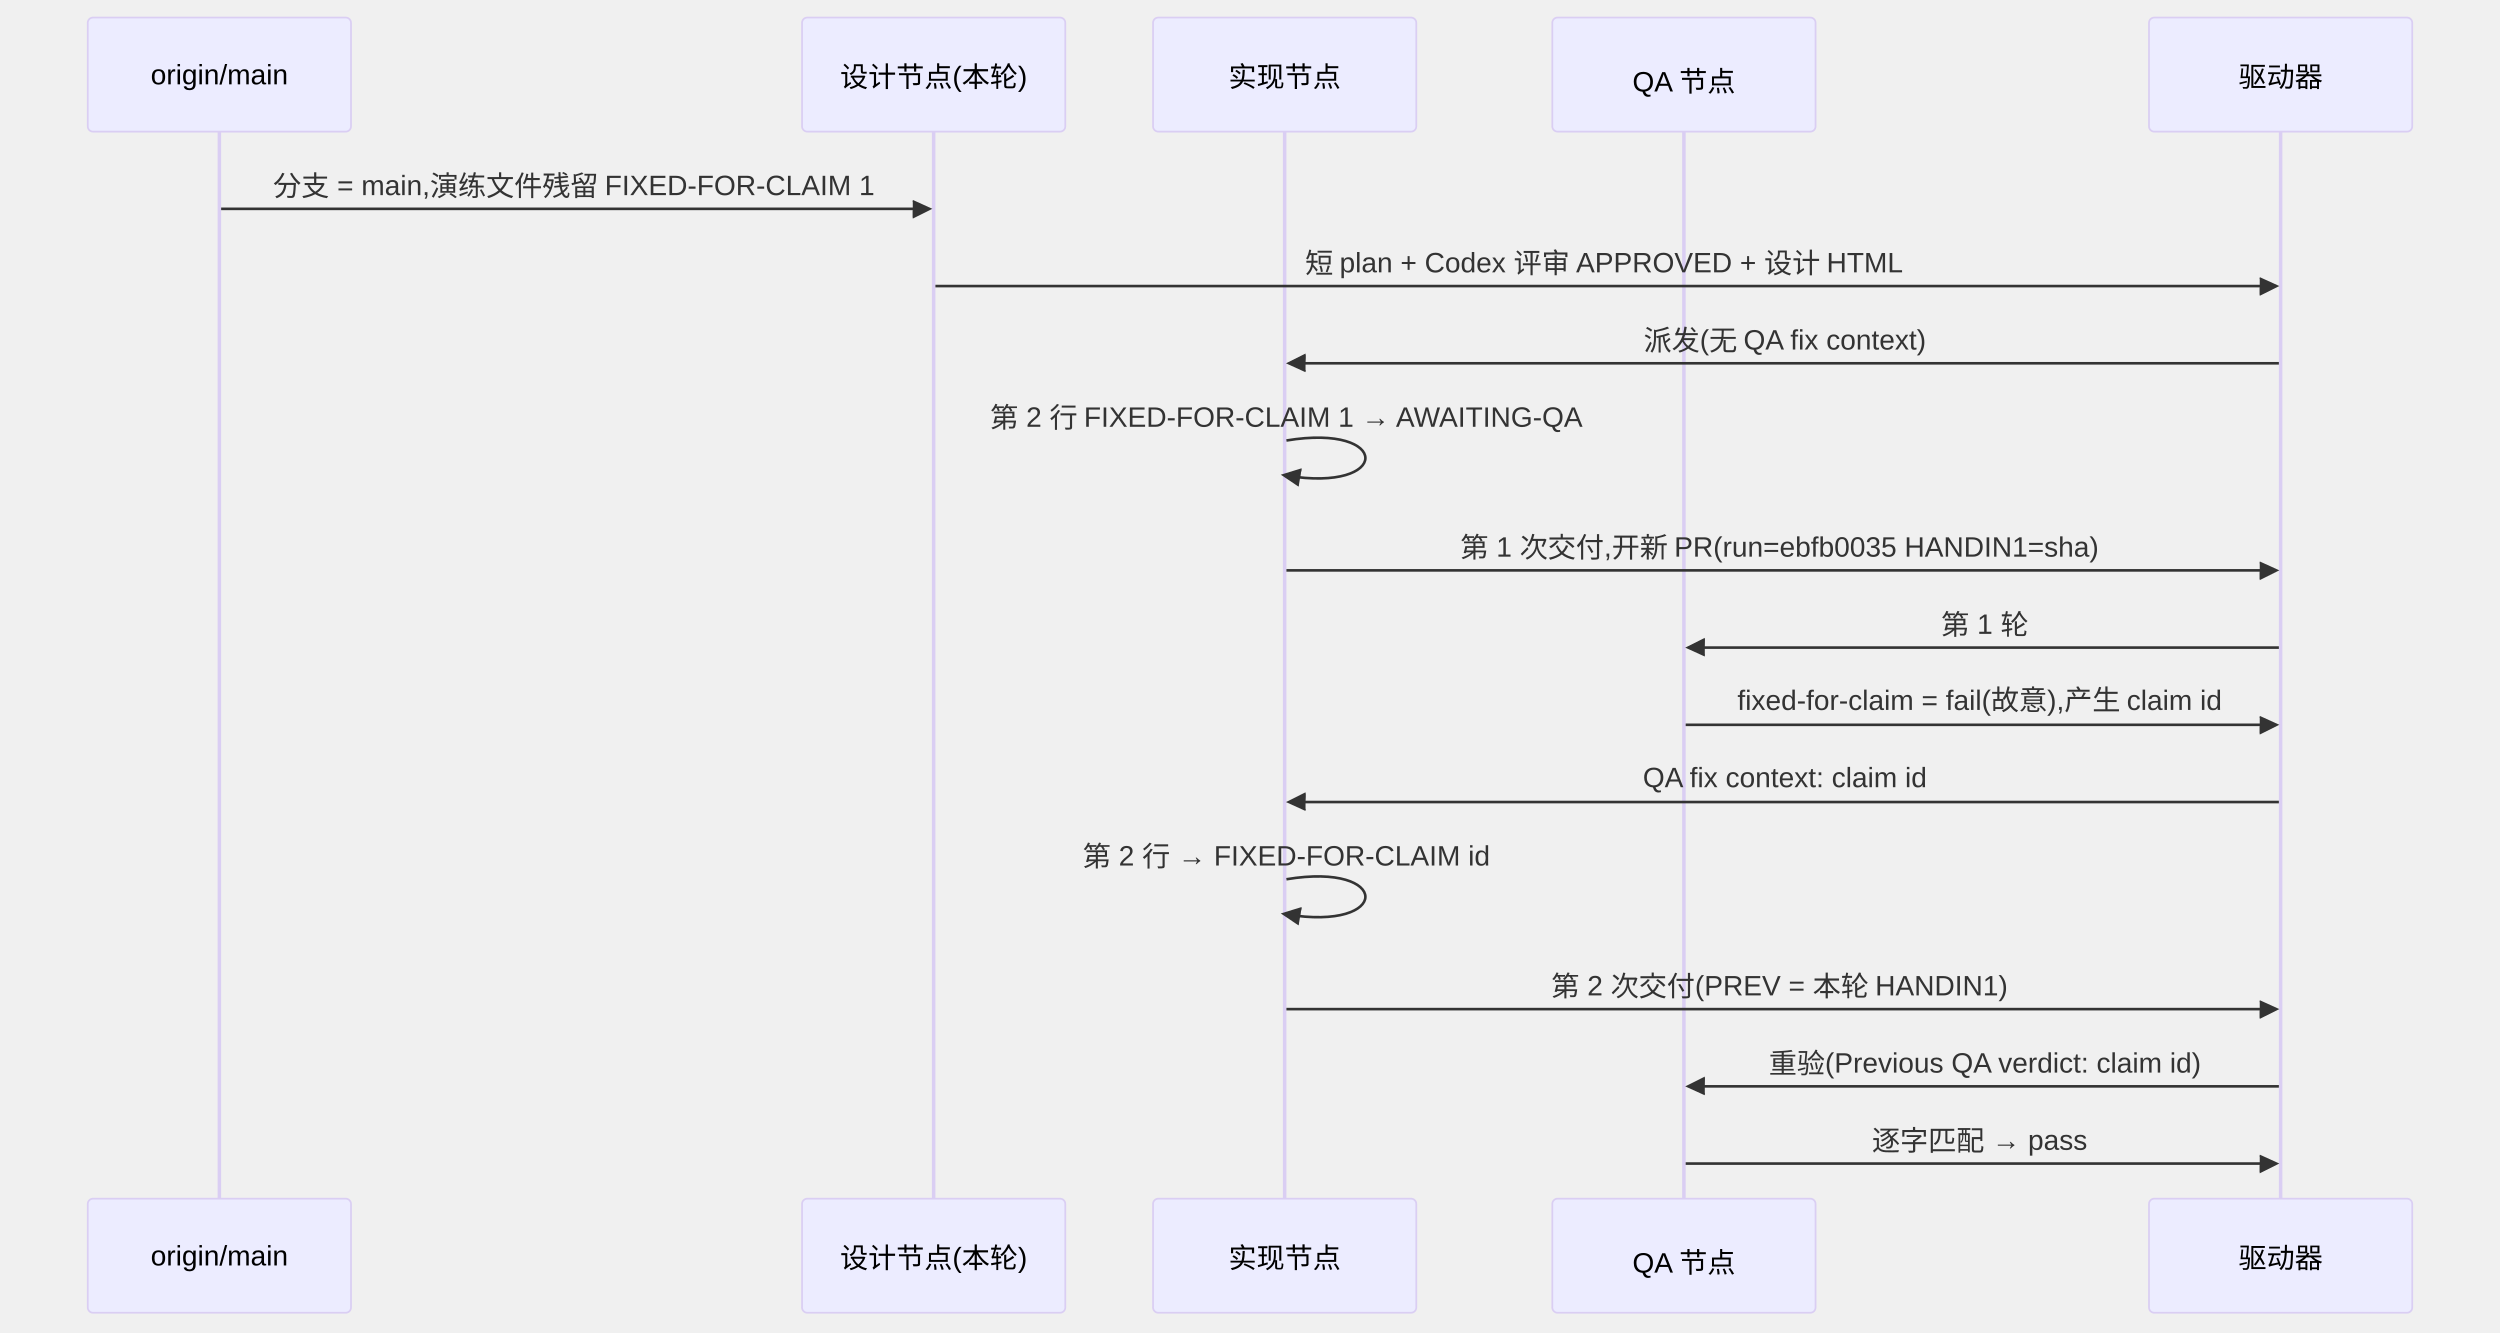
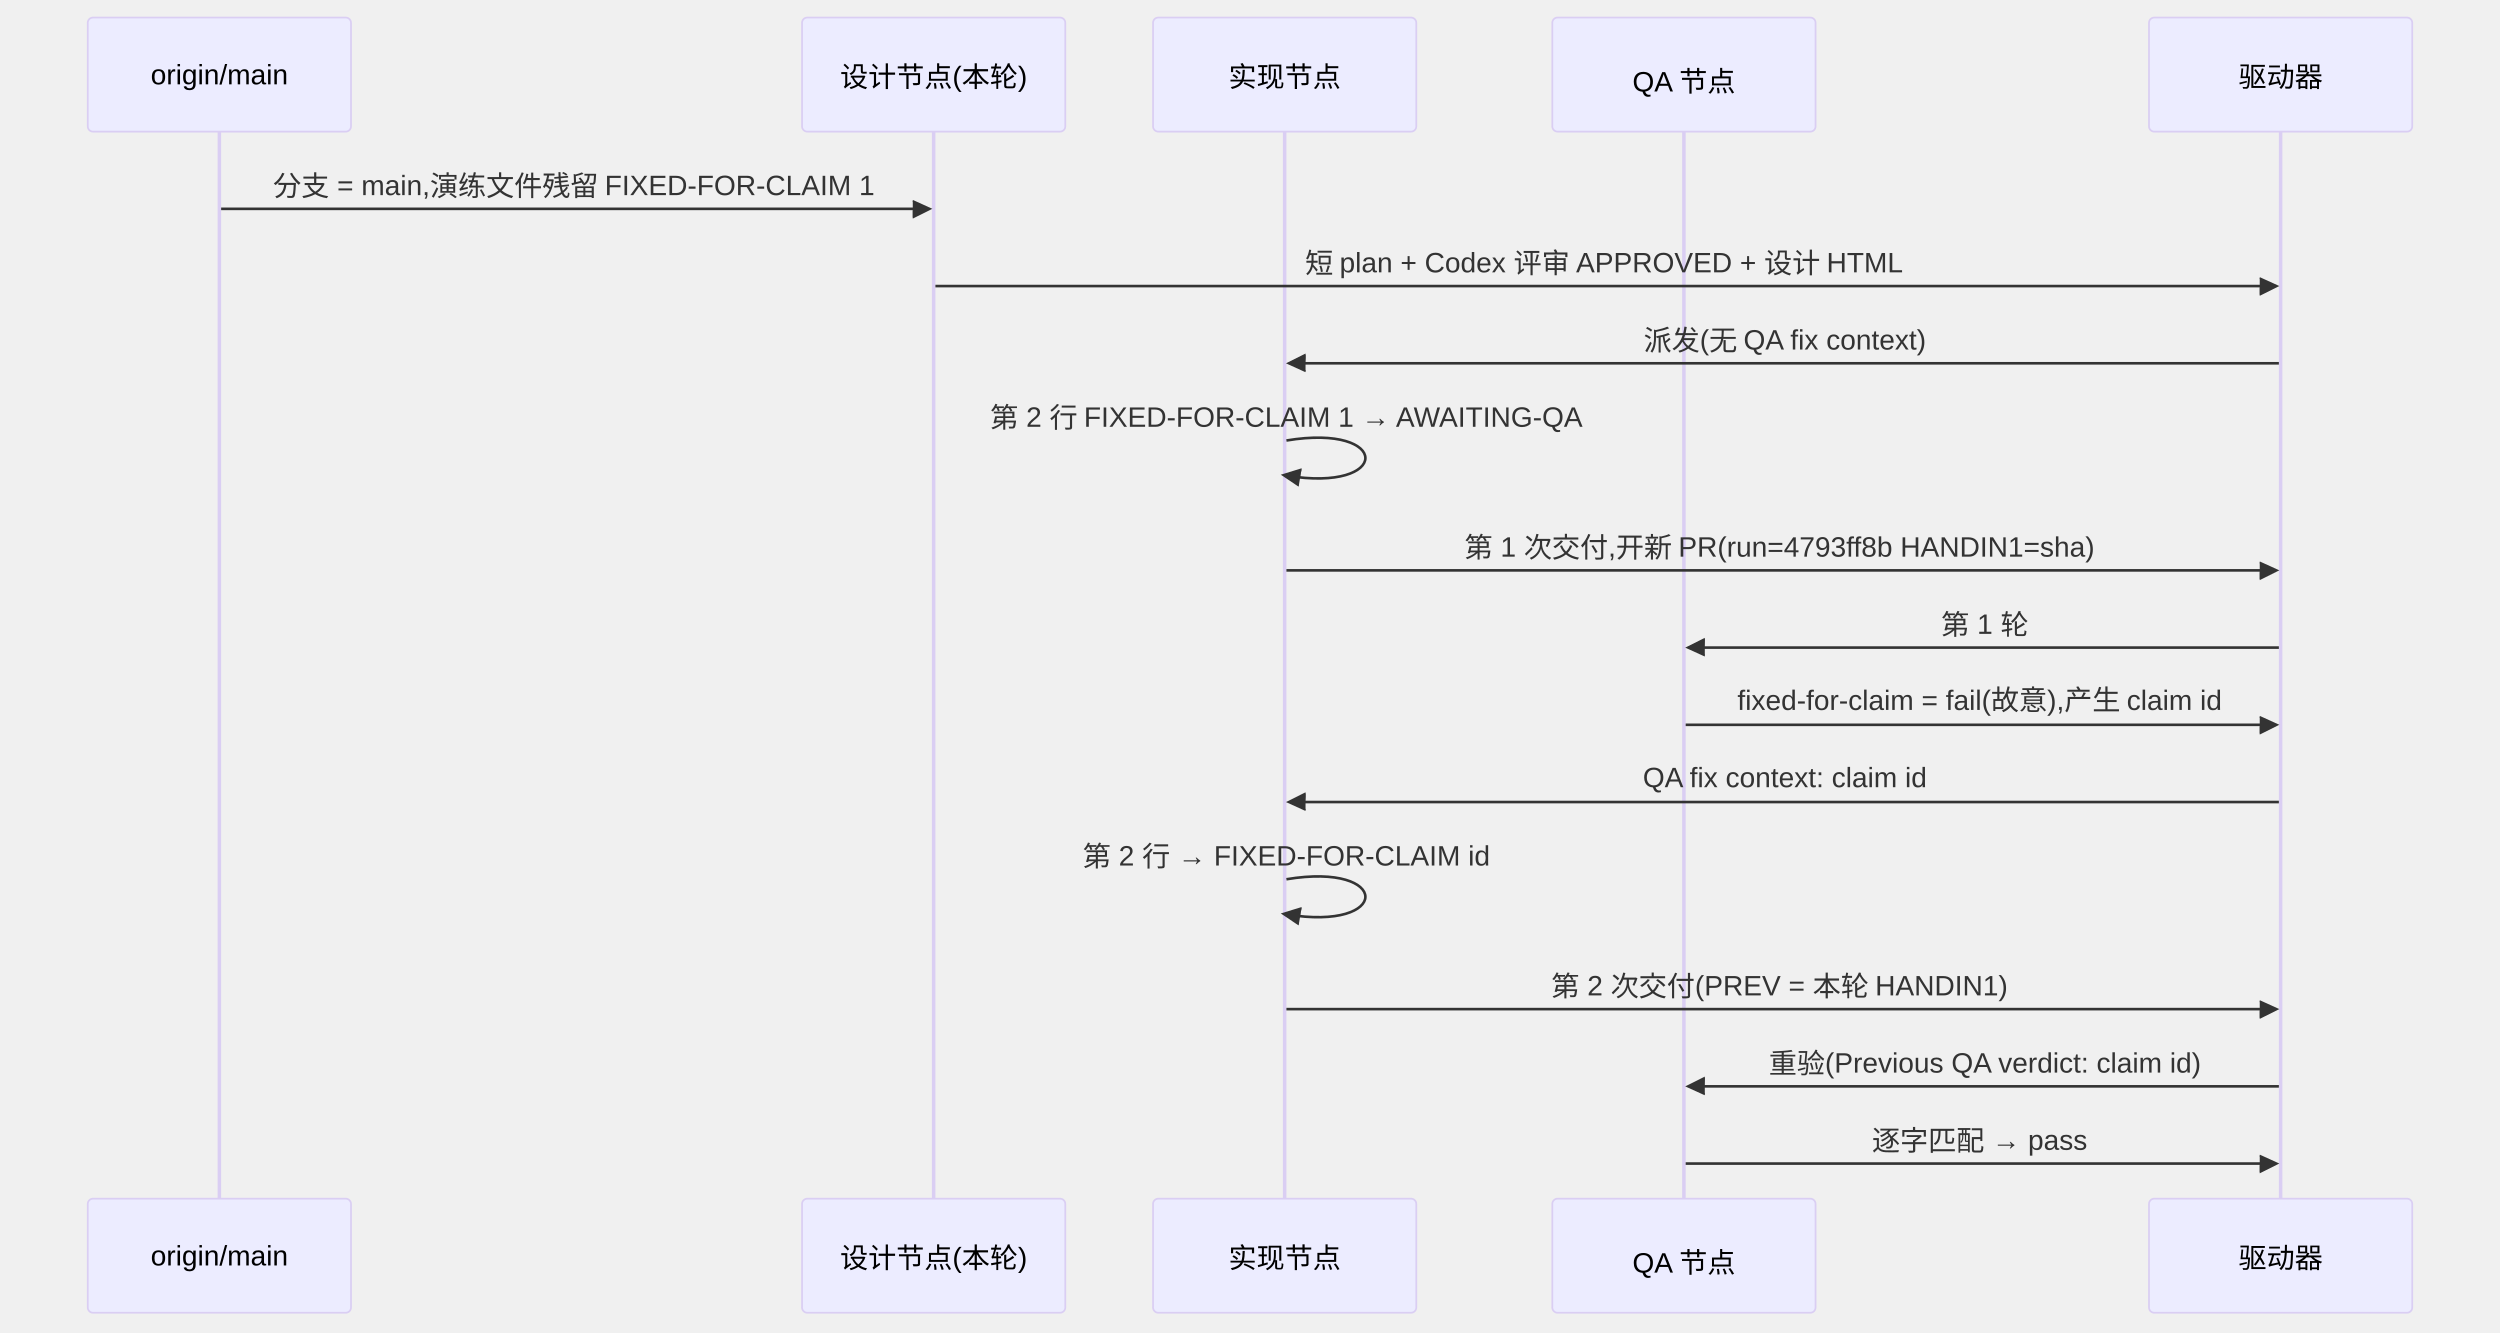
<svg xmlns="http://www.w3.org/2000/svg" id="FLY-3150-d1" width="100%" style="max-width: 1424.5px; background-color: white;" viewBox="-50 -10 1424.5 759" role="graphics-document document" aria-roledescription="sequence">
  <g>
    <rect x="1174.5" y="673" fill="#eaeaea" stroke="#666" width="150" height="65" name="D" rx="3" ry="3" class="actor actor-bottom" />
    <text x="1249.5" y="705.5" dominant-baseline="central" alignment-baseline="central" class="actor actor-box" style="text-anchor: middle; font-size: 16px; font-weight: 400;">
      <tspan x="1249.5" dy="0">驱动器</tspan>
    </text>
  </g>
  <g>
    <rect x="834.5" y="673" fill="#eaeaea" stroke="#666" width="150" height="65" name="Q" rx="3" ry="3" class="actor actor-bottom" />
    <text x="909.5" y="705.5" dominant-baseline="central" alignment-baseline="central" class="actor actor-box" style="text-anchor: middle; font-size: 16px; font-weight: 400;">
      <tspan x="909.5" dy="0">QA 节点</tspan>
    </text>
  </g>
  <g>
    <rect x="607" y="673" fill="#eaeaea" stroke="#666" width="150" height="65" name="I" rx="3" ry="3" class="actor actor-bottom" />
    <text x="682" y="705.5" dominant-baseline="central" alignment-baseline="central" class="actor actor-box" style="text-anchor: middle; font-size: 16px; font-weight: 400;">
      <tspan x="682" dy="0">实现节点</tspan>
    </text>
  </g>
  <g>
    <rect x="407" y="673" fill="#eaeaea" stroke="#666" width="150" height="65" name="S" rx="3" ry="3" class="actor actor-bottom" />
    <text x="482" y="705.5" dominant-baseline="central" alignment-baseline="central" class="actor actor-box" style="text-anchor: middle; font-size: 16px; font-weight: 400;">
      <tspan x="482" dy="0">设计节点(本轮)</tspan>
    </text>
  </g>
  <g>
    <rect x="0" y="673" fill="#eaeaea" stroke="#666" width="150" height="65" name="M" rx="3" ry="3" class="actor actor-bottom" />
    <text x="75" y="705.5" dominant-baseline="central" alignment-baseline="central" class="actor actor-box" style="text-anchor: middle; font-size: 16px; font-weight: 400;">
      <tspan x="75" dy="0">origin/main</tspan>
    </text>
  </g>
  <g>
    <line id="actor4" x1="1249.5" y1="65" x2="1249.5" y2="673" class="actor-line 200" stroke-width="0.5px" stroke="#999" name="D" />
    <g id="root-4">
      <rect x="1174.5" y="0" fill="#eaeaea" stroke="#666" width="150" height="65" name="D" rx="3" ry="3" class="actor actor-top" />
      <text x="1249.5" y="32.5" dominant-baseline="central" alignment-baseline="central" class="actor actor-box" style="text-anchor: middle; font-size: 16px; font-weight: 400;">
        <tspan x="1249.5" dy="0">驱动器</tspan>
      </text>
    </g>
  </g>
  <g>
    <line id="actor3" x1="909.5" y1="65" x2="909.5" y2="673" class="actor-line 200" stroke-width="0.5px" stroke="#999" name="Q" />
    <g id="root-3">
      <rect x="834.5" y="0" fill="#eaeaea" stroke="#666" width="150" height="65" name="Q" rx="3" ry="3" class="actor actor-top" />
      <text x="909.5" y="32.5" dominant-baseline="central" alignment-baseline="central" class="actor actor-box" style="text-anchor: middle; font-size: 16px; font-weight: 400;">
        <tspan x="909.5" dy="0">QA 节点</tspan>
      </text>
    </g>
  </g>
  <g>
    <line id="actor2" x1="682" y1="65" x2="682" y2="673" class="actor-line 200" stroke-width="0.5px" stroke="#999" name="I" />
    <g id="root-2">
      <rect x="607" y="0" fill="#eaeaea" stroke="#666" width="150" height="65" name="I" rx="3" ry="3" class="actor actor-top" />
      <text x="682" y="32.5" dominant-baseline="central" alignment-baseline="central" class="actor actor-box" style="text-anchor: middle; font-size: 16px; font-weight: 400;">
        <tspan x="682" dy="0">实现节点</tspan>
      </text>
    </g>
  </g>
  <g>
    <line id="actor1" x1="482" y1="65" x2="482" y2="673" class="actor-line 200" stroke-width="0.5px" stroke="#999" name="S" />
    <g id="root-1">
      <rect x="407" y="0" fill="#eaeaea" stroke="#666" width="150" height="65" name="S" rx="3" ry="3" class="actor actor-top" />
      <text x="482" y="32.5" dominant-baseline="central" alignment-baseline="central" class="actor actor-box" style="text-anchor: middle; font-size: 16px; font-weight: 400;">
        <tspan x="482" dy="0">设计节点(本轮)</tspan>
      </text>
    </g>
  </g>
  <g>
    <line id="actor0" x1="75" y1="65" x2="75" y2="673" class="actor-line 200" stroke-width="0.5px" stroke="#999" name="M" />
    <g id="root-0">
      <rect x="0" y="0" fill="#eaeaea" stroke="#666" width="150" height="65" name="M" rx="3" ry="3" class="actor actor-top" />
      <text x="75" y="32.5" dominant-baseline="central" alignment-baseline="central" class="actor actor-box" style="text-anchor: middle; font-size: 16px; font-weight: 400;">
        <tspan x="75" dy="0">origin/main</tspan>
      </text>
    </g>
  </g>
  <style>#FLY-3150-d1{font-family:"trebuchet ms",verdana,arial,sans-serif;font-size:16px;fill:#333;}@keyframes edge-animation-frame{from{stroke-dashoffset:0;}}@keyframes dash{to{stroke-dashoffset:0;}}#FLY-3150-d1 .edge-animation-slow{stroke-dasharray:9,5!important;stroke-dashoffset:900;animation:dash 50s linear infinite;stroke-linecap:round;}#FLY-3150-d1 .edge-animation-fast{stroke-dasharray:9,5!important;stroke-dashoffset:900;animation:dash 20s linear infinite;stroke-linecap:round;}#FLY-3150-d1 .error-icon{fill:#552222;}#FLY-3150-d1 .error-text{fill:#552222;stroke:#552222;}#FLY-3150-d1 .edge-thickness-normal{stroke-width:1px;}#FLY-3150-d1 .edge-thickness-thick{stroke-width:3.5px;}#FLY-3150-d1 .edge-pattern-solid{stroke-dasharray:0;}#FLY-3150-d1 .edge-thickness-invisible{stroke-width:0;fill:none;}#FLY-3150-d1 .edge-pattern-dashed{stroke-dasharray:3;}#FLY-3150-d1 .edge-pattern-dotted{stroke-dasharray:2;}#FLY-3150-d1 .marker{fill:#333333;stroke:#333333;}#FLY-3150-d1 .marker.cross{stroke:#333333;}#FLY-3150-d1 svg{font-family:"trebuchet ms",verdana,arial,sans-serif;font-size:16px;}#FLY-3150-d1 p{margin:0;}#FLY-3150-d1 .actor{stroke:hsl(259.626, 59.777%, 87.902%);fill:#ECECFF;}#FLY-3150-d1 text.actor&gt;tspan{fill:black;stroke:none;}#FLY-3150-d1 .actor-line{stroke:hsl(259.626, 59.777%, 87.902%);}#FLY-3150-d1 .innerArc{stroke-width:1.5;stroke-dasharray:none;}#FLY-3150-d1 .messageLine0{stroke-width:1.5;stroke-dasharray:none;stroke:#333;}#FLY-3150-d1 .messageLine1{stroke-width:1.5;stroke-dasharray:2,2;stroke:#333;}#FLY-3150-d1 #arrowhead path{fill:#333;stroke:#333;}#FLY-3150-d1 .sequenceNumber{fill:white;}#FLY-3150-d1 #sequencenumber{fill:#333;}#FLY-3150-d1 #crosshead path{fill:#333;stroke:#333;}#FLY-3150-d1 .messageText{fill:#333;stroke:none;}#FLY-3150-d1 .labelBox{stroke:hsl(259.626, 59.777%, 87.902%);fill:#ECECFF;}#FLY-3150-d1 .labelText,#FLY-3150-d1 .labelText&gt;tspan{fill:black;stroke:none;}#FLY-3150-d1 .loopText,#FLY-3150-d1 .loopText&gt;tspan{fill:black;stroke:none;}#FLY-3150-d1 .loopLine{stroke-width:2px;stroke-dasharray:2,2;stroke:hsl(259.626, 59.777%, 87.902%);fill:hsl(259.626, 59.777%, 87.902%);}#FLY-3150-d1 .note{stroke:#aaaa33;fill:#fff5ad;}#FLY-3150-d1 .noteText,#FLY-3150-d1 .noteText&gt;tspan{fill:black;stroke:none;}#FLY-3150-d1 .activation0{fill:#f4f4f4;stroke:#666;}#FLY-3150-d1 .activation1{fill:#f4f4f4;stroke:#666;}#FLY-3150-d1 .activation2{fill:#f4f4f4;stroke:#666;}#FLY-3150-d1 .actorPopupMenu{position:absolute;}#FLY-3150-d1 .actorPopupMenuPanel{position:absolute;fill:#ECECFF;box-shadow:0px 8px 16px 0px rgba(0,0,0,0.2);filter:drop-shadow(3px 5px 2px rgb(0 0 0 / 0.4));}#FLY-3150-d1 .actor-man line{stroke:hsl(259.626, 59.777%, 87.902%);fill:#ECECFF;}#FLY-3150-d1 .actor-man circle,#FLY-3150-d1 line{stroke:hsl(259.626, 59.777%, 87.902%);fill:#ECECFF;stroke-width:2px;}#FLY-3150-d1 :root{--mermaid-font-family:"trebuchet ms",verdana,arial,sans-serif;}</style>
  <g />
  <defs>
    <symbol id="computer" width="24" height="24">
      <path transform="scale(.5)" d="M2 2v13h20v-13h-20zm18 11h-16v-9h16v9zm-10.228 6l.466-1h3.524l.467 1h-4.457zm14.228 3h-24l2-6h2.104l-1.33 4h18.45l-1.297-4h2.073l2 6zm-5-10h-14v-7h14v7z" />
    </symbol>
  </defs>
  <defs>
    <symbol id="database" fill-rule="evenodd" clip-rule="evenodd">
      <path transform="scale(.5)" d="M12.258.001l.256.004.255.005.253.008.251.01.249.012.247.015.246.016.242.019.241.02.239.023.236.024.233.027.231.028.229.031.225.032.223.034.22.036.217.038.214.04.211.041.208.043.205.045.201.046.198.048.194.05.191.051.187.053.183.054.18.056.175.057.172.059.168.06.163.061.16.063.155.064.15.066.074.033.073.033.071.034.07.034.069.035.068.035.067.035.066.035.064.036.064.036.062.036.06.036.06.037.058.037.058.037.055.038.055.038.053.038.052.038.051.039.05.039.048.039.047.039.045.04.044.04.043.04.041.04.04.041.039.041.037.041.036.041.034.041.033.042.032.042.03.042.029.042.027.042.026.043.024.043.023.043.021.043.02.043.018.044.017.043.015.044.013.044.012.044.011.045.009.044.007.045.006.045.004.045.002.045.001.045v17l-.001.045-.002.045-.004.045-.006.045-.007.045-.009.044-.011.045-.012.044-.013.044-.015.044-.017.043-.018.044-.02.043-.021.043-.023.043-.024.043-.026.043-.027.042-.029.042-.03.042-.032.042-.033.042-.034.041-.036.041-.037.041-.039.041-.04.041-.041.04-.043.04-.044.04-.045.04-.047.039-.048.039-.05.039-.051.039-.052.038-.053.038-.055.038-.055.038-.058.037-.058.037-.06.037-.06.036-.062.036-.064.036-.064.036-.066.035-.067.035-.068.035-.069.035-.07.034-.071.034-.073.033-.074.033-.15.066-.155.064-.16.063-.163.061-.168.06-.172.059-.175.057-.18.056-.183.054-.187.053-.191.051-.194.05-.198.048-.201.046-.205.045-.208.043-.211.041-.214.04-.217.038-.22.036-.223.034-.225.032-.229.031-.231.028-.233.027-.236.024-.239.023-.241.02-.242.019-.246.016-.247.015-.249.012-.251.01-.253.008-.255.005-.256.004-.258.001-.258-.001-.256-.004-.255-.005-.253-.008-.251-.01-.249-.012-.247-.015-.245-.016-.243-.019-.241-.02-.238-.023-.236-.024-.234-.027-.231-.028-.228-.031-.226-.032-.223-.034-.22-.036-.217-.038-.214-.04-.211-.041-.208-.043-.204-.045-.201-.046-.198-.048-.195-.05-.19-.051-.187-.053-.184-.054-.179-.056-.176-.057-.172-.059-.167-.06-.164-.061-.159-.063-.155-.064-.151-.066-.074-.033-.072-.033-.072-.034-.07-.034-.069-.035-.068-.035-.067-.035-.066-.035-.064-.036-.063-.036-.062-.036-.061-.036-.06-.037-.058-.037-.057-.037-.056-.038-.055-.038-.053-.038-.052-.038-.051-.039-.049-.039-.049-.039-.046-.039-.046-.04-.044-.04-.043-.04-.041-.04-.04-.041-.039-.041-.037-.041-.036-.041-.034-.041-.033-.042-.032-.042-.03-.042-.029-.042-.027-.042-.026-.043-.024-.043-.023-.043-.021-.043-.02-.043-.018-.044-.017-.043-.015-.044-.013-.044-.012-.044-.011-.045-.009-.044-.007-.045-.006-.045-.004-.045-.002-.045-.001-.045v-17l.001-.045.002-.045.004-.045.006-.045.007-.045.009-.044.011-.045.012-.044.013-.044.015-.044.017-.043.018-.044.02-.043.021-.043.023-.043.024-.043.026-.043.027-.042.029-.042.03-.042.032-.042.033-.042.034-.041.036-.041.037-.041.039-.041.04-.041.041-.04.043-.04.044-.04.046-.04.046-.039.049-.039.049-.039.051-.039.052-.038.053-.038.055-.038.056-.038.057-.037.058-.037.06-.037.061-.036.062-.036.063-.036.064-.036.066-.035.067-.035.068-.035.069-.035.07-.034.072-.034.072-.033.074-.033.151-.066.155-.064.159-.063.164-.061.167-.06.172-.059.176-.057.179-.056.184-.054.187-.053.19-.051.195-.05.198-.048.201-.046.204-.045.208-.043.211-.041.214-.04.217-.038.22-.036.223-.034.226-.032.228-.031.231-.028.234-.027.236-.024.238-.023.241-.02.243-.019.245-.016.247-.015.249-.012.251-.01.253-.008.255-.005.256-.004.258-.001.258.001zm-9.258 20.499v.01l.001.021.003.021.004.022.005.021.006.022.007.022.009.023.01.022.011.023.012.023.013.023.015.023.016.024.017.023.018.024.019.024.021.024.022.025.023.024.024.025.052.049.056.05.061.051.066.051.07.051.075.051.079.052.084.052.088.052.092.052.097.052.102.051.105.052.11.052.114.051.119.051.123.051.127.05.131.05.135.05.139.048.144.049.147.047.152.047.155.047.16.045.163.045.167.043.171.043.176.041.178.041.183.039.187.039.19.037.194.035.197.035.202.033.204.031.209.03.212.029.216.027.219.025.222.024.226.021.23.02.233.018.236.016.24.015.243.012.246.01.249.008.253.005.256.004.259.001.26-.001.257-.004.254-.005.25-.008.247-.011.244-.012.241-.014.237-.016.233-.018.231-.021.226-.021.224-.024.22-.026.216-.027.212-.028.21-.031.205-.031.202-.034.198-.034.194-.036.191-.037.187-.039.183-.04.179-.04.175-.042.172-.043.168-.044.163-.045.16-.046.155-.046.152-.047.148-.048.143-.049.139-.049.136-.05.131-.05.126-.05.123-.051.118-.052.114-.051.11-.052.106-.052.101-.052.096-.052.092-.052.088-.053.083-.051.079-.052.074-.052.07-.051.065-.051.06-.051.056-.05.051-.05.023-.024.023-.025.021-.024.02-.024.019-.024.018-.024.017-.024.015-.023.014-.024.013-.023.012-.023.01-.023.01-.022.008-.022.006-.022.006-.022.004-.022.004-.021.001-.021.001-.021v-4.127l-.077.055-.08.053-.083.054-.085.053-.087.052-.09.052-.093.051-.095.05-.097.05-.1.049-.102.049-.105.048-.106.047-.109.047-.111.046-.114.045-.115.045-.118.044-.12.043-.122.042-.124.042-.126.041-.128.04-.13.04-.132.038-.134.038-.135.037-.138.037-.139.035-.142.035-.143.034-.144.033-.147.032-.148.031-.15.03-.151.03-.153.029-.154.027-.156.027-.158.026-.159.025-.161.024-.162.023-.163.022-.165.021-.166.02-.167.019-.169.018-.169.017-.171.016-.173.015-.173.014-.175.013-.175.012-.177.011-.178.01-.179.008-.179.008-.181.006-.182.005-.182.004-.184.003-.184.002h-.37l-.184-.002-.184-.003-.182-.004-.182-.005-.181-.006-.179-.008-.179-.008-.178-.01-.176-.011-.176-.012-.175-.013-.173-.014-.172-.015-.171-.016-.17-.017-.169-.018-.167-.019-.166-.02-.165-.021-.163-.022-.162-.023-.161-.024-.159-.025-.157-.026-.156-.027-.155-.027-.153-.029-.151-.03-.15-.03-.148-.031-.146-.032-.145-.033-.143-.034-.141-.035-.14-.035-.137-.037-.136-.037-.134-.038-.132-.038-.13-.04-.128-.04-.126-.041-.124-.042-.122-.042-.12-.044-.117-.043-.116-.045-.113-.045-.112-.046-.109-.047-.106-.047-.105-.048-.102-.049-.1-.049-.097-.05-.095-.05-.093-.052-.09-.051-.087-.052-.085-.053-.083-.054-.08-.054-.077-.054v4.127zm0-5.654v.011l.001.021.003.021.004.021.005.022.006.022.007.022.009.022.01.022.011.023.012.023.013.023.015.024.016.023.017.024.018.024.019.024.021.024.022.024.023.025.024.024.052.05.056.05.061.05.066.051.07.051.075.052.079.051.084.052.088.052.092.052.097.052.102.052.105.052.11.051.114.051.119.052.123.05.127.051.131.05.135.049.139.049.144.048.147.048.152.047.155.046.16.045.163.045.167.044.171.042.176.042.178.04.183.04.187.038.19.037.194.036.197.034.202.033.204.032.209.03.212.028.216.027.219.025.222.024.226.022.23.02.233.018.236.016.24.014.243.012.246.01.249.008.253.006.256.003.259.001.26-.001.257-.003.254-.006.25-.008.247-.01.244-.012.241-.015.237-.016.233-.018.231-.02.226-.022.224-.024.22-.025.216-.027.212-.029.21-.03.205-.032.202-.033.198-.035.194-.036.191-.037.187-.039.183-.039.179-.041.175-.042.172-.043.168-.044.163-.045.16-.045.155-.047.152-.047.148-.048.143-.048.139-.05.136-.049.131-.05.126-.051.123-.051.118-.051.114-.052.11-.052.106-.052.101-.052.096-.052.092-.052.088-.052.083-.052.079-.052.074-.051.07-.052.065-.051.06-.05.056-.051.051-.049.023-.025.023-.024.021-.025.02-.024.019-.024.018-.024.017-.024.015-.023.014-.023.013-.024.012-.022.01-.023.01-.023.008-.022.006-.022.006-.022.004-.021.004-.022.001-.021.001-.021v-4.139l-.077.054-.08.054-.083.054-.085.052-.087.053-.09.051-.093.051-.095.051-.097.05-.1.049-.102.049-.105.048-.106.047-.109.047-.111.046-.114.045-.115.044-.118.044-.12.044-.122.042-.124.042-.126.041-.128.04-.13.039-.132.039-.134.038-.135.037-.138.036-.139.036-.142.035-.143.033-.144.033-.147.033-.148.031-.15.03-.151.03-.153.028-.154.028-.156.027-.158.026-.159.025-.161.024-.162.023-.163.022-.165.021-.166.02-.167.019-.169.018-.169.017-.171.016-.173.015-.173.014-.175.013-.175.012-.177.011-.178.009-.179.009-.179.007-.181.007-.182.005-.182.004-.184.003-.184.002h-.37l-.184-.002-.184-.003-.182-.004-.182-.005-.181-.007-.179-.007-.179-.009-.178-.009-.176-.011-.176-.012-.175-.013-.173-.014-.172-.015-.171-.016-.17-.017-.169-.018-.167-.019-.166-.02-.165-.021-.163-.022-.162-.023-.161-.024-.159-.025-.157-.026-.156-.027-.155-.028-.153-.028-.151-.03-.15-.03-.148-.031-.146-.033-.145-.033-.143-.033-.141-.035-.14-.036-.137-.036-.136-.037-.134-.038-.132-.039-.13-.039-.128-.04-.126-.041-.124-.042-.122-.043-.12-.043-.117-.044-.116-.044-.113-.046-.112-.046-.109-.046-.106-.047-.105-.048-.102-.049-.1-.049-.097-.05-.095-.051-.093-.051-.09-.051-.087-.053-.085-.052-.083-.054-.08-.054-.077-.054v4.139zm0-5.666v.011l.001.02.003.022.004.021.005.022.006.021.007.022.009.023.01.022.011.023.012.023.013.023.015.023.016.024.017.024.018.023.019.024.021.025.022.024.023.024.024.025.052.05.056.05.061.05.066.051.07.051.075.052.079.051.084.052.088.052.092.052.097.052.102.052.105.051.11.052.114.051.119.051.123.051.127.05.131.05.135.05.139.049.144.048.147.048.152.047.155.046.16.045.163.045.167.043.171.043.176.042.178.04.183.04.187.038.19.037.194.036.197.034.202.033.204.032.209.03.212.028.216.027.219.025.222.024.226.021.23.02.233.018.236.017.24.014.243.012.246.01.249.008.253.006.256.003.259.001.26-.001.257-.003.254-.006.25-.008.247-.01.244-.013.241-.014.237-.016.233-.018.231-.02.226-.022.224-.024.22-.025.216-.027.212-.029.21-.03.205-.032.202-.033.198-.035.194-.036.191-.037.187-.039.183-.039.179-.041.175-.042.172-.043.168-.044.163-.045.16-.045.155-.047.152-.047.148-.048.143-.049.139-.049.136-.049.131-.051.126-.05.123-.051.118-.052.114-.051.11-.052.106-.052.101-.052.096-.052.092-.052.088-.052.083-.052.079-.052.074-.052.07-.051.065-.051.06-.051.056-.05.051-.049.023-.025.023-.025.021-.024.02-.024.019-.024.018-.024.017-.024.015-.023.014-.024.013-.023.012-.023.01-.022.01-.023.008-.022.006-.022.006-.022.004-.022.004-.021.001-.021.001-.021v-4.153l-.077.054-.08.054-.083.053-.085.053-.087.053-.09.051-.093.051-.095.051-.097.05-.1.049-.102.048-.105.048-.106.048-.109.046-.111.046-.114.046-.115.044-.118.044-.12.043-.122.043-.124.042-.126.041-.128.04-.13.039-.132.039-.134.038-.135.037-.138.036-.139.036-.142.034-.143.034-.144.033-.147.032-.148.032-.15.03-.151.03-.153.028-.154.028-.156.027-.158.026-.159.024-.161.024-.162.023-.163.023-.165.021-.166.02-.167.019-.169.018-.169.017-.171.016-.173.015-.173.014-.175.013-.175.012-.177.01-.178.01-.179.009-.179.007-.181.006-.182.006-.182.004-.184.003-.184.001-.185.001-.185-.001-.184-.001-.184-.003-.182-.004-.182-.006-.181-.006-.179-.007-.179-.009-.178-.01-.176-.01-.176-.012-.175-.013-.173-.014-.172-.015-.171-.016-.17-.017-.169-.018-.167-.019-.166-.02-.165-.021-.163-.023-.162-.023-.161-.024-.159-.024-.157-.026-.156-.027-.155-.028-.153-.028-.151-.03-.15-.03-.148-.032-.146-.032-.145-.033-.143-.034-.141-.034-.14-.036-.137-.036-.136-.037-.134-.038-.132-.039-.13-.039-.128-.041-.126-.041-.124-.041-.122-.043-.12-.043-.117-.044-.116-.044-.113-.046-.112-.046-.109-.046-.106-.048-.105-.048-.102-.048-.1-.05-.097-.049-.095-.051-.093-.051-.09-.052-.087-.052-.085-.053-.083-.053-.08-.054-.077-.054v4.153zm8.74-8.179l-.257.004-.254.005-.25.008-.247.011-.244.012-.241.014-.237.016-.233.018-.231.021-.226.022-.224.023-.22.026-.216.027-.212.028-.21.031-.205.032-.202.033-.198.034-.194.036-.191.038-.187.038-.183.04-.179.041-.175.042-.172.043-.168.043-.163.045-.16.046-.155.046-.152.048-.148.048-.143.048-.139.049-.136.05-.131.05-.126.051-.123.051-.118.051-.114.052-.11.052-.106.052-.101.052-.096.052-.092.052-.088.052-.083.052-.079.052-.074.051-.07.052-.065.051-.06.05-.056.05-.051.05-.023.025-.023.024-.021.024-.02.025-.019.024-.018.024-.017.023-.015.024-.014.023-.013.023-.012.023-.01.023-.01.022-.008.022-.006.023-.006.021-.004.022-.004.021-.001.021-.001.021.001.021.001.021.004.021.004.022.006.021.006.023.008.022.01.022.01.023.012.023.013.023.014.023.015.024.017.023.018.024.019.024.02.025.021.024.023.024.023.025.051.05.056.05.06.05.065.051.07.052.074.051.079.052.083.052.088.052.092.052.096.052.101.052.106.052.11.052.114.052.118.051.123.051.126.051.131.05.136.05.139.049.143.048.148.048.152.048.155.046.16.046.163.045.168.043.172.043.175.042.179.041.183.04.187.038.191.038.194.036.198.034.202.033.205.032.21.031.212.028.216.027.22.026.224.023.226.022.231.021.233.018.237.016.241.014.244.012.247.011.25.008.254.005.257.004.26.001.26-.001.257-.004.254-.005.25-.008.247-.011.244-.012.241-.014.237-.016.233-.018.231-.021.226-.022.224-.023.22-.026.216-.027.212-.028.21-.031.205-.032.202-.033.198-.034.194-.036.191-.038.187-.038.183-.04.179-.041.175-.042.172-.043.168-.043.163-.045.16-.046.155-.046.152-.048.148-.048.143-.048.139-.049.136-.05.131-.05.126-.051.123-.051.118-.051.114-.052.11-.052.106-.052.101-.052.096-.052.092-.052.088-.052.083-.052.079-.052.074-.051.07-.052.065-.051.06-.05.056-.05.051-.05.023-.025.023-.024.021-.024.02-.025.019-.024.018-.024.017-.023.015-.024.014-.023.013-.023.012-.023.01-.023.01-.022.008-.022.006-.023.006-.021.004-.022.004-.021.001-.021.001-.021-.001-.021-.001-.021-.004-.021-.004-.022-.006-.021-.006-.023-.008-.022-.01-.022-.01-.023-.012-.023-.013-.023-.014-.023-.015-.024-.017-.023-.018-.024-.019-.024-.02-.025-.021-.024-.023-.024-.023-.025-.051-.05-.056-.05-.06-.05-.065-.051-.07-.052-.074-.051-.079-.052-.083-.052-.088-.052-.092-.052-.096-.052-.101-.052-.106-.052-.11-.052-.114-.052-.118-.051-.123-.051-.126-.051-.131-.05-.136-.05-.139-.049-.143-.048-.148-.048-.152-.048-.155-.046-.16-.046-.163-.045-.168-.043-.172-.043-.175-.042-.179-.041-.183-.04-.187-.038-.191-.038-.194-.036-.198-.034-.202-.033-.205-.032-.21-.031-.212-.028-.216-.027-.22-.026-.224-.023-.226-.022-.231-.021-.233-.018-.237-.016-.241-.014-.244-.012-.247-.011-.25-.008-.254-.005-.257-.004-.26-.001-.26.001z" />
    </symbol>
  </defs>
  <defs>
    <symbol id="clock" width="24" height="24">
      <path transform="scale(.5)" d="M12 2c5.514 0 10 4.486 10 10s-4.486 10-10 10-10-4.486-10-10 4.486-10 10-10zm0-2c-6.627 0-12 5.373-12 12s5.373 12 12 12 12-5.373 12-12-5.373-12-12-12zm5.848 12.459c.202.038.202.333.001.372-1.907.361-6.045 1.111-6.547 1.111-.719 0-1.301-.582-1.301-1.301 0-.512.77-5.447 1.125-7.445.034-.192.312-.181.343.014l.985 6.238 5.394 1.011z" />
    </symbol>
  </defs>
  <defs>
    <marker id="arrowhead" refX="7.9" refY="5" markerUnits="userSpaceOnUse" markerWidth="12" markerHeight="12" orient="auto-start-reverse">
      <path d="M -1 0 L 10 5 L 0 10 z" />
    </marker>
  </defs>
  <defs>
    <marker id="crosshead" markerWidth="15" markerHeight="8" orient="auto" refX="4" refY="4.5">
      <path fill="none" stroke="#000000" stroke-width="1pt" d="M 1,2 L 6,7 M 6,2 L 1,7" style="stroke-dasharray: 0, 0;" />
    </marker>
  </defs>
  <defs>
    <marker id="filled-head" refX="15.5" refY="7" markerWidth="20" markerHeight="28" orient="auto">
      <path d="M 18,7 L9,13 L14,7 L9,1 Z" />
    </marker>
  </defs>
  <defs>
    <marker id="sequencenumber" refX="15" refY="15" markerWidth="60" markerHeight="40" orient="auto">
      <circle cx="15" cy="15" r="6" />
    </marker>
  </defs>
  <text x="277" y="80" text-anchor="middle" dominant-baseline="middle" alignment-baseline="middle" class="messageText" dy="1em" style="font-size: 16px; font-weight: 400;">分支 = main,演练文件残留 FIXED-FOR-CLAIM 1</text>
  <line x1="76" y1="109" x2="478" y2="109" class="messageLine0" stroke-width="2" stroke="none" marker-end="url(#arrowhead)" style="fill: none;" />
  <text x="864" y="124" text-anchor="middle" dominant-baseline="middle" alignment-baseline="middle" class="messageText" dy="1em" style="font-size: 16px; font-weight: 400;">短 plan + Codex 评审 APPROVED + 设计 HTML</text>
  <line x1="483" y1="153" x2="1245.5" y2="153" class="messageLine0" stroke-width="2" stroke="none" marker-end="url(#arrowhead)" style="fill: none;" />
  <text x="967" y="168" text-anchor="middle" dominant-baseline="middle" alignment-baseline="middle" class="messageText" dy="1em" style="font-size: 16px; font-weight: 400;">派发(无 QA fix context)</text>
  <line x1="1248.5" y1="197" x2="686" y2="197" class="messageLine0" stroke-width="2" stroke="none" marker-end="url(#arrowhead)" style="fill: none;" />
  <text x="683" y="212" text-anchor="middle" dominant-baseline="middle" alignment-baseline="middle" class="messageText" dy="1em" style="font-size: 16px; font-weight: 400;">第 2 行 FIXED-FOR-CLAIM 1 → AWAITING-QA</text>
  <path d="M 683,241 C 743,231 743,271 683,261" class="messageLine0" stroke-width="2" stroke="none" marker-end="url(#arrowhead)" style="fill: none;" />
-   <text x="964" y="286" text-anchor="middle" dominant-baseline="middle" alignment-baseline="middle" class="messageText" dy="1em" style="font-size: 16px; font-weight: 400;">第 1 次交付,开新 PR(run=ebfb0035 HANDIN1=sha)</text>
+   <text x="964" y="286" text-anchor="middle" dominant-baseline="middle" alignment-baseline="middle" class="messageText" dy="1em" style="font-size: 16px; font-weight: 400;">第 1 次交付,开新 PR(run=4793ff8b HANDIN1=sha)</text>
  <line x1="683" y1="315" x2="1245.5" y2="315" class="messageLine0" stroke-width="2" stroke="none" marker-end="url(#arrowhead)" style="fill: none;" />
  <text x="1081" y="330" text-anchor="middle" dominant-baseline="middle" alignment-baseline="middle" class="messageText" dy="1em" style="font-size: 16px; font-weight: 400;">第 1 轮</text>
  <line x1="1248.5" y1="359" x2="913.5" y2="359" class="messageLine0" stroke-width="2" stroke="none" marker-end="url(#arrowhead)" style="fill: none;" />
  <text x="1078" y="374" text-anchor="middle" dominant-baseline="middle" alignment-baseline="middle" class="messageText" dy="1em" style="font-size: 16px; font-weight: 400;">fixed-for-claim = fail(故意),产生 claim id</text>
  <line x1="910.5" y1="403" x2="1245.5" y2="403" class="messageLine0" stroke-width="2" stroke="none" marker-end="url(#arrowhead)" style="fill: none;" />
  <text x="967" y="418" text-anchor="middle" dominant-baseline="middle" alignment-baseline="middle" class="messageText" dy="1em" style="font-size: 16px; font-weight: 400;">QA fix context: claim id</text>
  <line x1="1248.5" y1="447" x2="686" y2="447" class="messageLine0" stroke-width="2" stroke="none" marker-end="url(#arrowhead)" style="fill: none;" />
  <text x="683" y="462" text-anchor="middle" dominant-baseline="middle" alignment-baseline="middle" class="messageText" dy="1em" style="font-size: 16px; font-weight: 400;">第 2 行 → FIXED-FOR-CLAIM id</text>
  <path d="M 683,491 C 743,481 743,521 683,511" class="messageLine0" stroke-width="2" stroke="none" marker-end="url(#arrowhead)" style="fill: none;" />
  <text x="964" y="536" text-anchor="middle" dominant-baseline="middle" alignment-baseline="middle" class="messageText" dy="1em" style="font-size: 16px; font-weight: 400;">第 2 次交付(PREV = 本轮 HANDIN1)</text>
  <line x1="683" y1="565" x2="1245.5" y2="565" class="messageLine0" stroke-width="2" stroke="none" marker-end="url(#arrowhead)" style="fill: none;" />
  <text x="1081" y="580" text-anchor="middle" dominant-baseline="middle" alignment-baseline="middle" class="messageText" dy="1em" style="font-size: 16px; font-weight: 400;">重验(Previous QA verdict: claim id)</text>
  <line x1="1248.5" y1="609" x2="913.5" y2="609" class="messageLine0" stroke-width="2" stroke="none" marker-end="url(#arrowhead)" style="fill: none;" />
  <text x="1078" y="624" text-anchor="middle" dominant-baseline="middle" alignment-baseline="middle" class="messageText" dy="1em" style="font-size: 16px; font-weight: 400;">逐字匹配 → pass</text>
  <line x1="910.5" y1="653" x2="1245.5" y2="653" class="messageLine0" stroke-width="2" stroke="none" marker-end="url(#arrowhead)" style="fill: none;" />
</svg>
